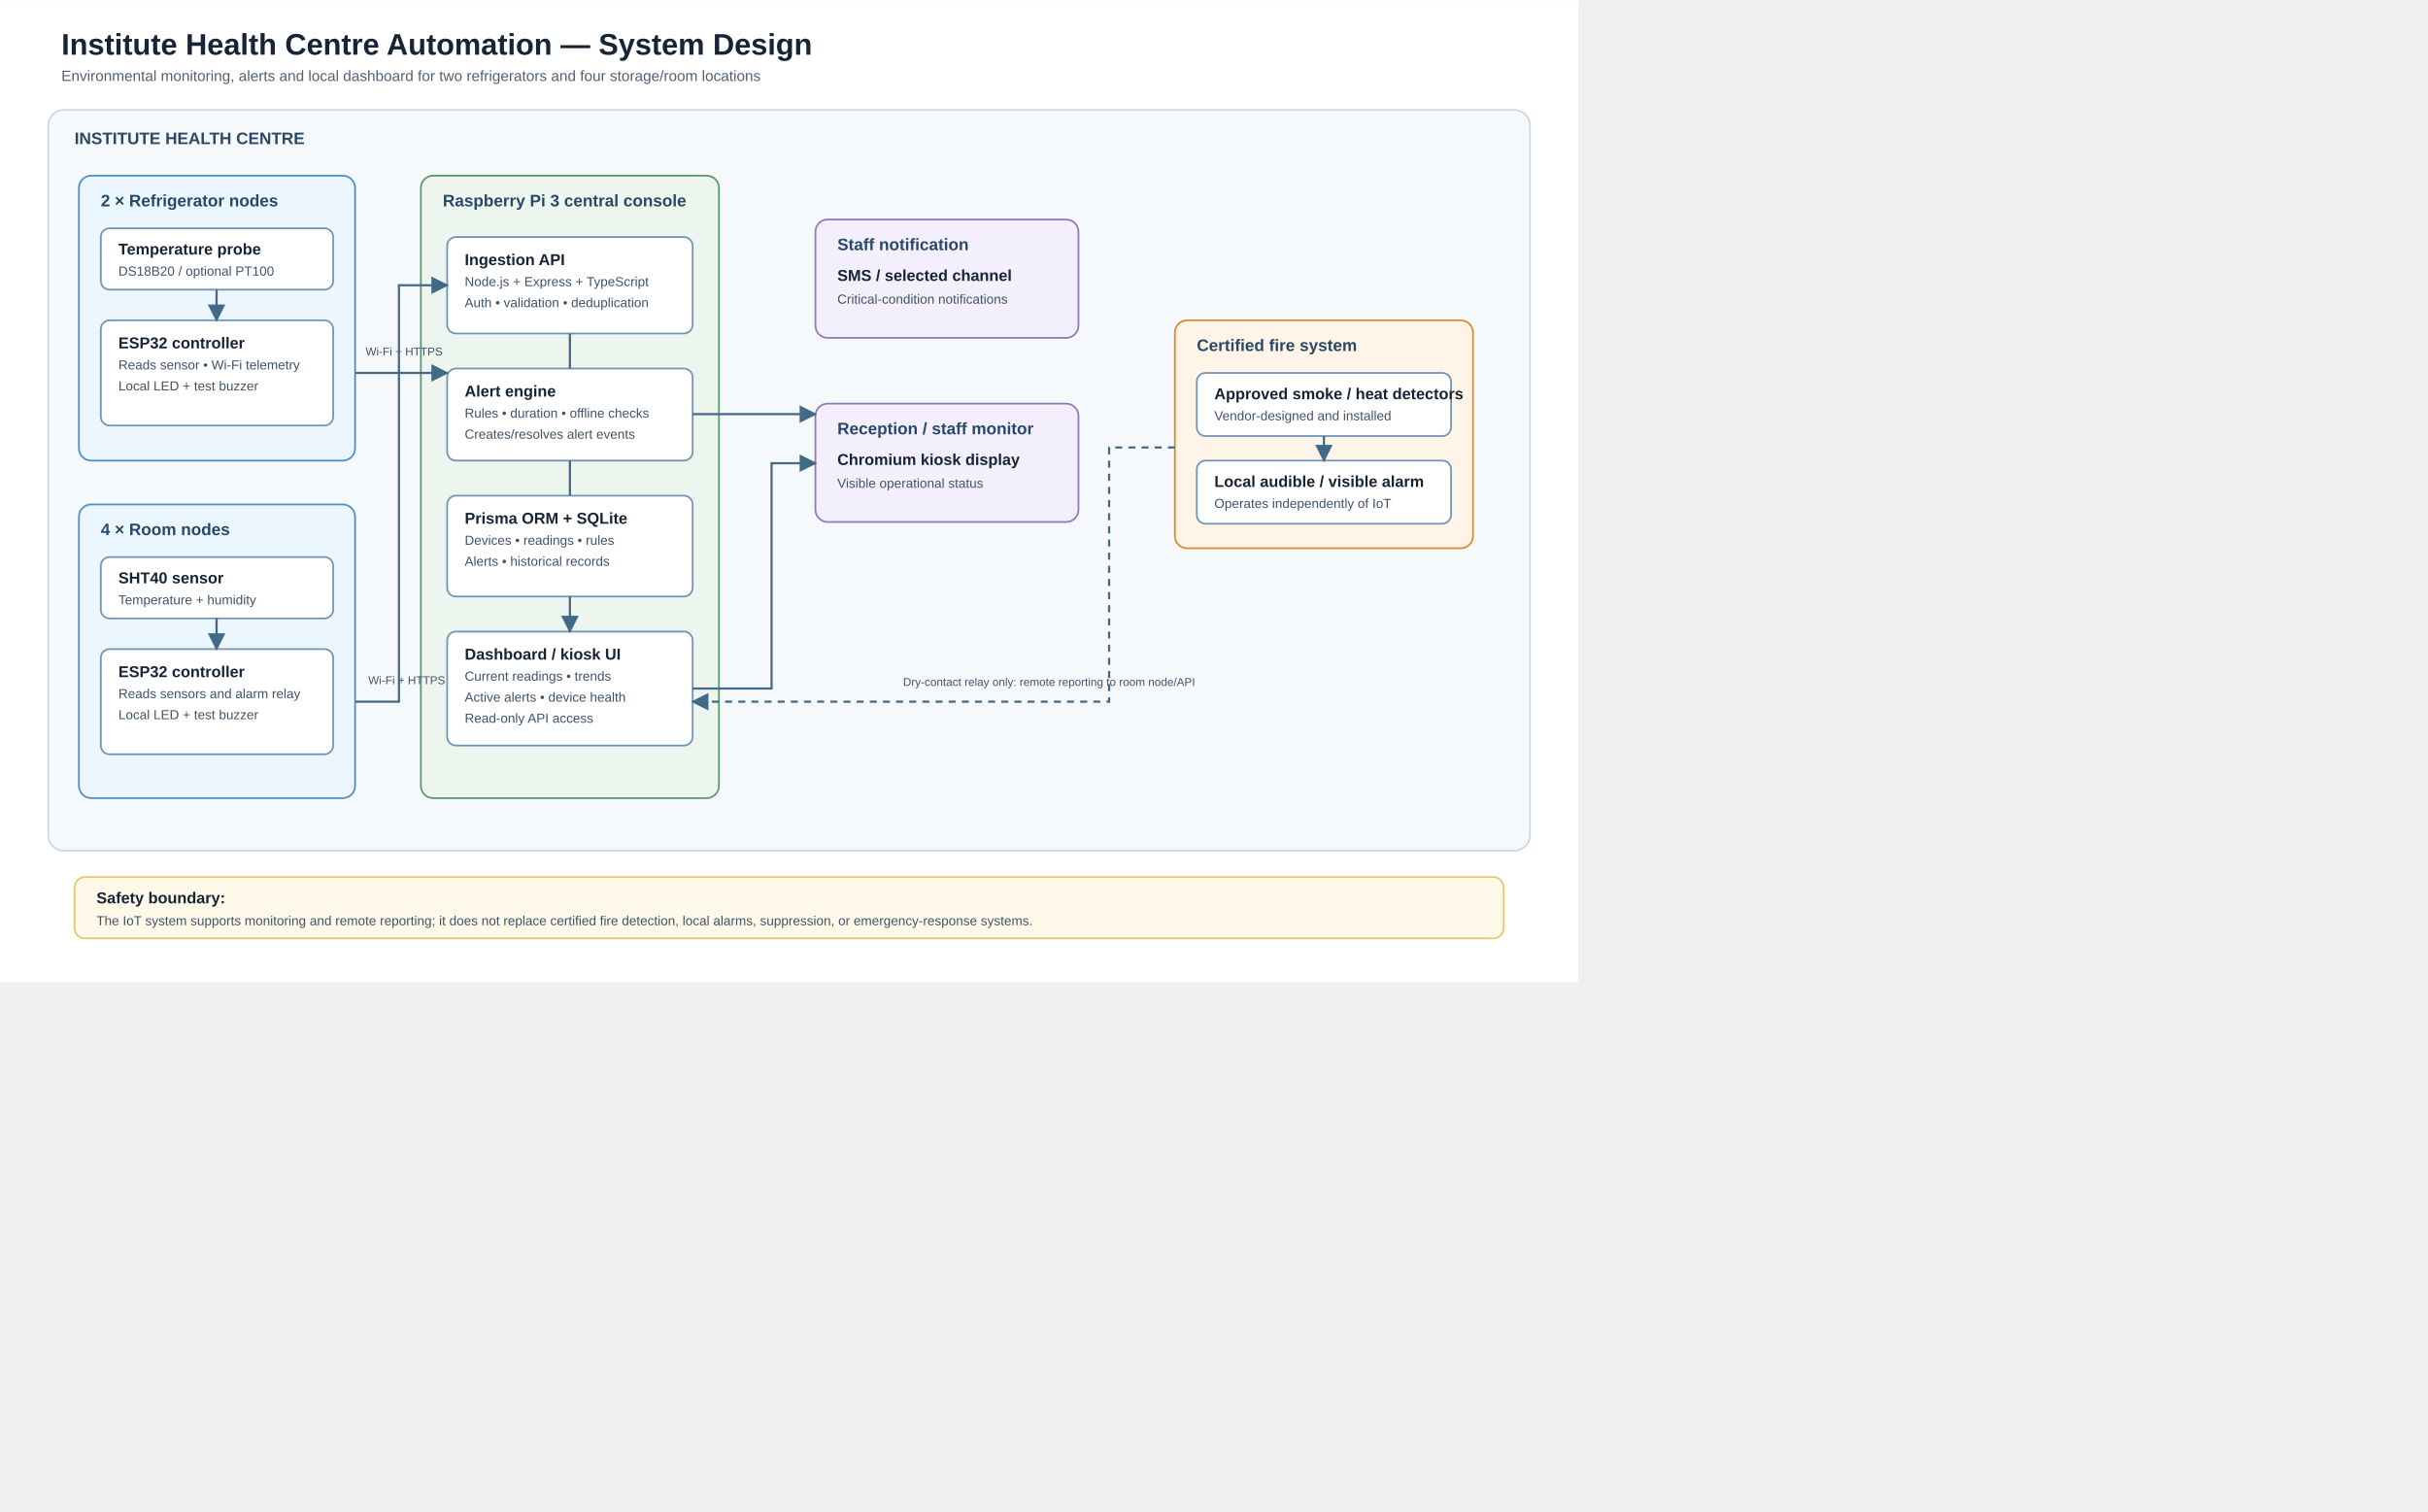
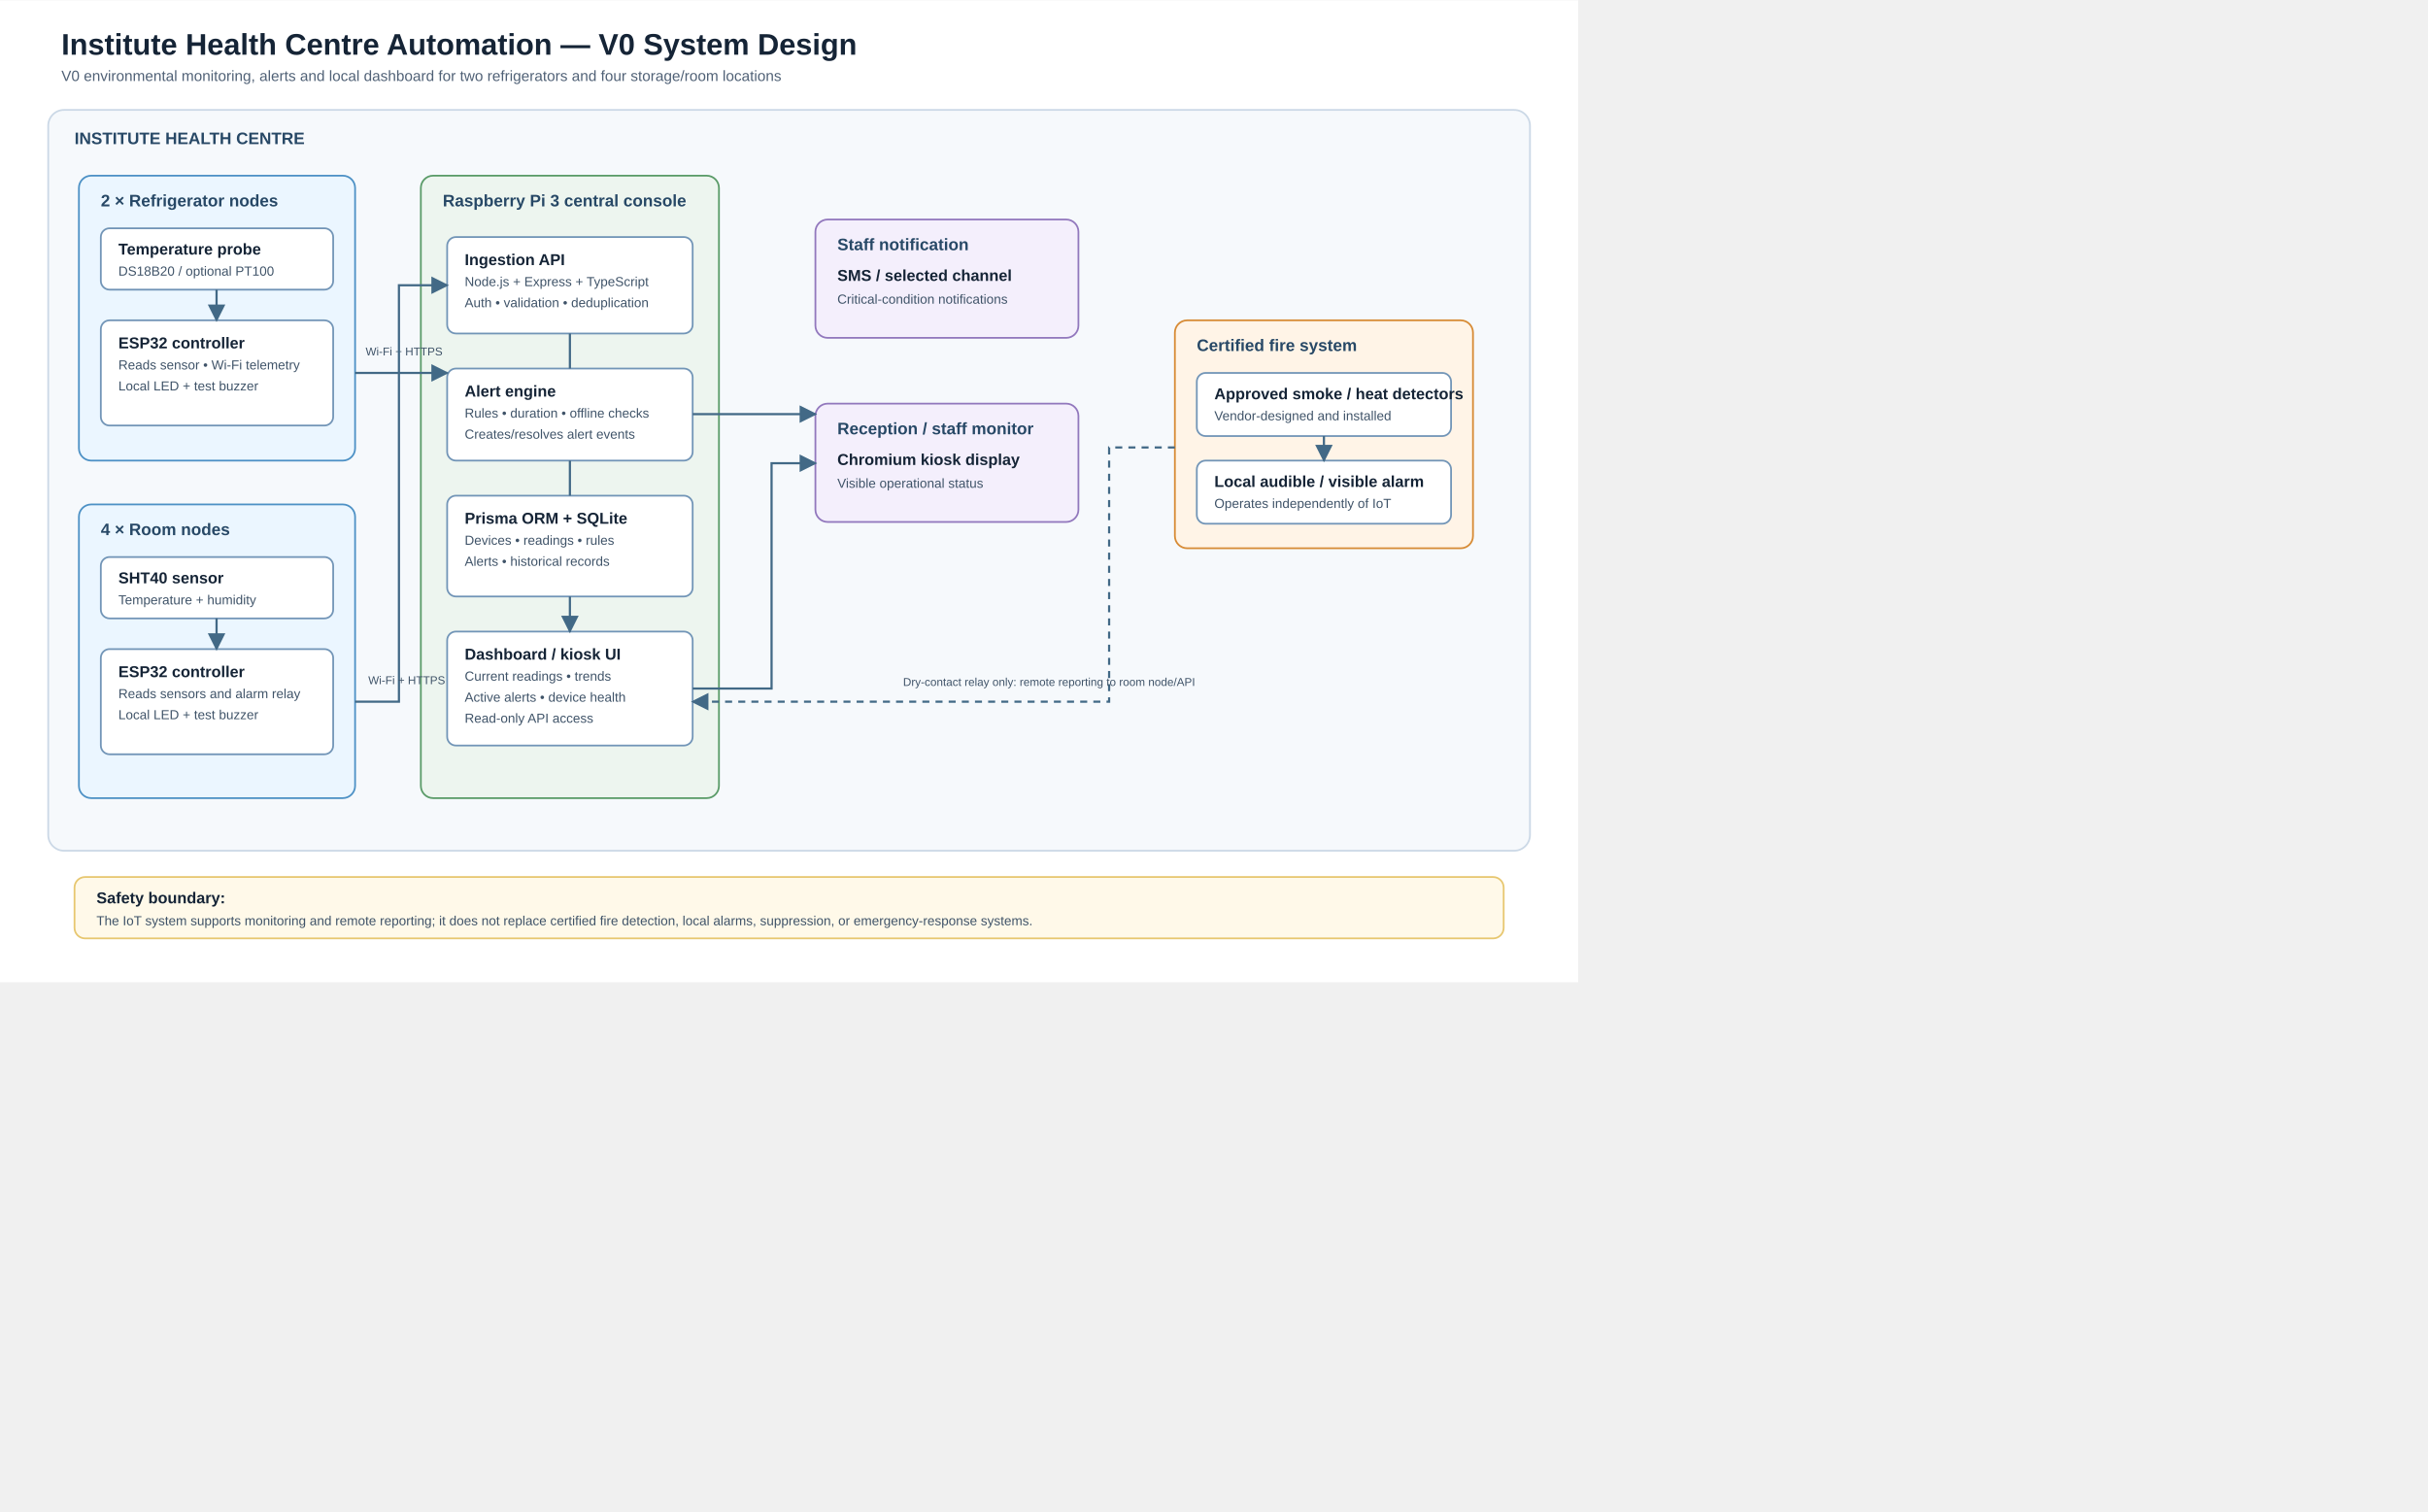
<svg xmlns="http://www.w3.org/2000/svg" width="1200" height="747" viewBox="0 0 1800 1120">
  <defs>
    <style>
      text { font-family: Arial, Helvetica, sans-serif; fill: #152436; }
      .title { font-size: 34px; font-weight: 700; }
      .subtitle { font-size: 17px; fill: #506176; }
      .zone { fill: #f6f9fc; stroke: #cbd8e6; stroke-width: 2; }
      .section { font-size: 19px; font-weight: 700; fill: #274866; }
      .box { fill: #ffffff; stroke: #7295b7; stroke-width: 2; }
      .edge { fill: #ebf6ff; stroke: #4d91c5; stroke-width: 2; }
      .core { fill: #edf5ef; stroke: #5a9b68; stroke-width: 2; }
      .safety { fill: #fff4e7; stroke: #d78b35; stroke-width: 2; }
      .person { fill: #f4effc; stroke: #9278bd; stroke-width: 2; }
      .head { font-size: 18px; font-weight: 700; }
      .body { font-size: 15px; fill: #3f5368; }
      .tiny { font-size: 13px; fill: #3f5368; }
      .arrow { stroke: #426986; stroke-width: 2.5; fill: none; marker-end: url(#arrow); }
      .dash { stroke-dasharray: 8 7; }
    </style>
    <marker id="arrow" viewBox="0 0 10 10" refX="9" refY="5" markerWidth="8" markerHeight="8" orient="auto-start-reverse">
      <path d="M 0 0 L 10 5 L 0 10 z" fill="#426986" />
    </marker>
  </defs>
  <g transform="scale(0.65)">
    <rect width="1800" height="1120" fill="#ffffff" />
-     <text x="70" y="62" class="title">Institute Health Centre Automation — System Design</text>
-     <text x="70" y="92" class="subtitle">Environmental monitoring, alerts and local dashboard for two refrigerators and four storage/room locations</text>
+     <text x="70" y="62" class="title">Institute Health Centre Automation — V0 System Design</text>
+     <text x="70" y="92" class="subtitle">V0 environmental monitoring, alerts and local dashboard for two refrigerators and four storage/room locations</text>
    <rect x="55" y="125" width="1690" height="845" rx="18" class="zone" />
    <text x="85" y="164" class="section">INSTITUTE HEALTH CENTRE</text>
    <rect x="90" y="200" width="315" height="325" rx="14" class="edge" />
    <text x="115" y="235" class="section">2 × Refrigerator nodes</text>
    <rect x="115" y="260" width="265" height="70" rx="10" class="box" />
    <text x="135" y="290" class="head">Temperature probe</text>
    <text x="135" y="314" class="body">DS18B20 / optional PT100</text>
    <rect x="115" y="365" width="265" height="120" rx="10" class="box" />
    <text x="135" y="397" class="head">ESP32 controller</text>
    <text x="135" y="421" class="body">Reads sensor • Wi-Fi telemetry</text>
    <text x="135" y="445" class="body">Local LED + test buzzer</text>
    <path d="M247 330 V365" class="arrow" />
    <rect x="90" y="575" width="315" height="335" rx="14" class="edge" />
    <text x="115" y="610" class="section">4 × Room nodes</text>
    <rect x="115" y="635" width="265" height="70" rx="10" class="box" />
    <text x="135" y="665" class="head">SHT40 sensor</text>
    <text x="135" y="689" class="body">Temperature + humidity</text>
    <rect x="115" y="740" width="265" height="120" rx="10" class="box" />
    <text x="135" y="772" class="head">ESP32 controller</text>
    <text x="135" y="796" class="body">Reads sensors and alarm relay</text>
    <text x="135" y="820" class="body">Local LED + test buzzer</text>
    <path d="M247 705 V740" class="arrow" />
    <rect x="480" y="200" width="340" height="710" rx="14" class="core" />
    <text x="505" y="235" class="section">Raspberry Pi 3 central console</text>
    <rect x="510" y="270" width="280" height="110" rx="10" class="box" />
    <text x="530" y="302" class="head">Ingestion API</text>
    <text x="530" y="326" class="body">Node.js + Express + TypeScript</text>
    <text x="530" y="350" class="body">Auth • validation • deduplication</text>
    <rect x="510" y="420" width="280" height="105" rx="10" class="box" />
    <text x="530" y="452" class="head">Alert engine</text>
    <text x="530" y="476" class="body">Rules • duration • offline checks</text>
    <text x="530" y="500" class="body">Creates/resolves alert events</text>
    <rect x="510" y="565" width="280" height="115" rx="10" class="box" />
    <text x="530" y="597" class="head">Prisma ORM + SQLite</text>
    <text x="530" y="621" class="body">Devices • readings • rules</text>
    <text x="530" y="645" class="body">Alerts • historical records</text>
    <rect x="510" y="720" width="280" height="130" rx="10" class="box" />
    <text x="530" y="752" class="head">Dashboard / kiosk UI</text>
    <text x="530" y="776" class="body">Current readings • trends</text>
    <text x="530" y="800" class="body">Active alerts • device health</text>
    <text x="530" y="824" class="body">Read-only API access</text>
    <path d="M650 380 V420 M650 525 V565 M650 680 V720" class="arrow" />
    <rect x="930" y="250" width="300" height="135" rx="14" class="person" />
    <text x="955" y="285" class="section">Staff notification</text>
    <text x="955" y="320" class="head">SMS / selected channel</text>
    <text x="955" y="346" class="body">Critical-condition notifications</text>
    <rect x="930" y="460" width="300" height="135" rx="14" class="person" />
    <text x="955" y="495" class="section">Reception / staff monitor</text>
    <text x="955" y="530" class="head">Chromium kiosk display</text>
    <text x="955" y="556" class="body">Visible operational status</text>
    <rect x="1340" y="365" width="340" height="260" rx="14" class="safety" />
    <text x="1365" y="400" class="section">Certified fire system</text>
    <rect x="1365" y="425" width="290" height="72" rx="10" class="box" />
    <text x="1385" y="455" class="head">Approved smoke / heat detectors</text>
    <text x="1385" y="479" class="body">Vendor-designed and installed</text>
    <rect x="1365" y="525" width="290" height="72" rx="10" class="box" />
    <text x="1385" y="555" class="head">Local audible / visible alarm</text>
    <text x="1385" y="579" class="body">Operates independently of IoT</text>
    <path d="M1510 497 V525" class="arrow" />
    <path d="M405 425 H510" class="arrow" />
    <text x="417" y="405" class="tiny">Wi-Fi + HTTPS</text>
    <path d="M405 800 H455 V325 H510" class="arrow" />
    <text x="420" y="780" class="tiny">Wi-Fi + HTTPS</text>
    <path d="M790 472 H930" class="arrow" />
    <path d="M790 785 H880 V528 H930" class="arrow" />
    <path d="M1340 510 H1265 V800 H790" class="arrow dash" />
    <text x="1030" y="782" class="tiny">Dry-contact relay only: remote reporting to room node/API</text>
    <rect x="85" y="1000" width="1630" height="70" rx="12" fill="#fff9e9" stroke="#e7c770" stroke-width="2" />
    <text x="110" y="1030" class="head">Safety boundary:</text>
    <text x="110" y="1055" class="body">The IoT system supports monitoring and remote reporting; it does not replace certified fire detection, local alarms, suppression, or emergency-response systems.</text>
  </g>
</svg>
